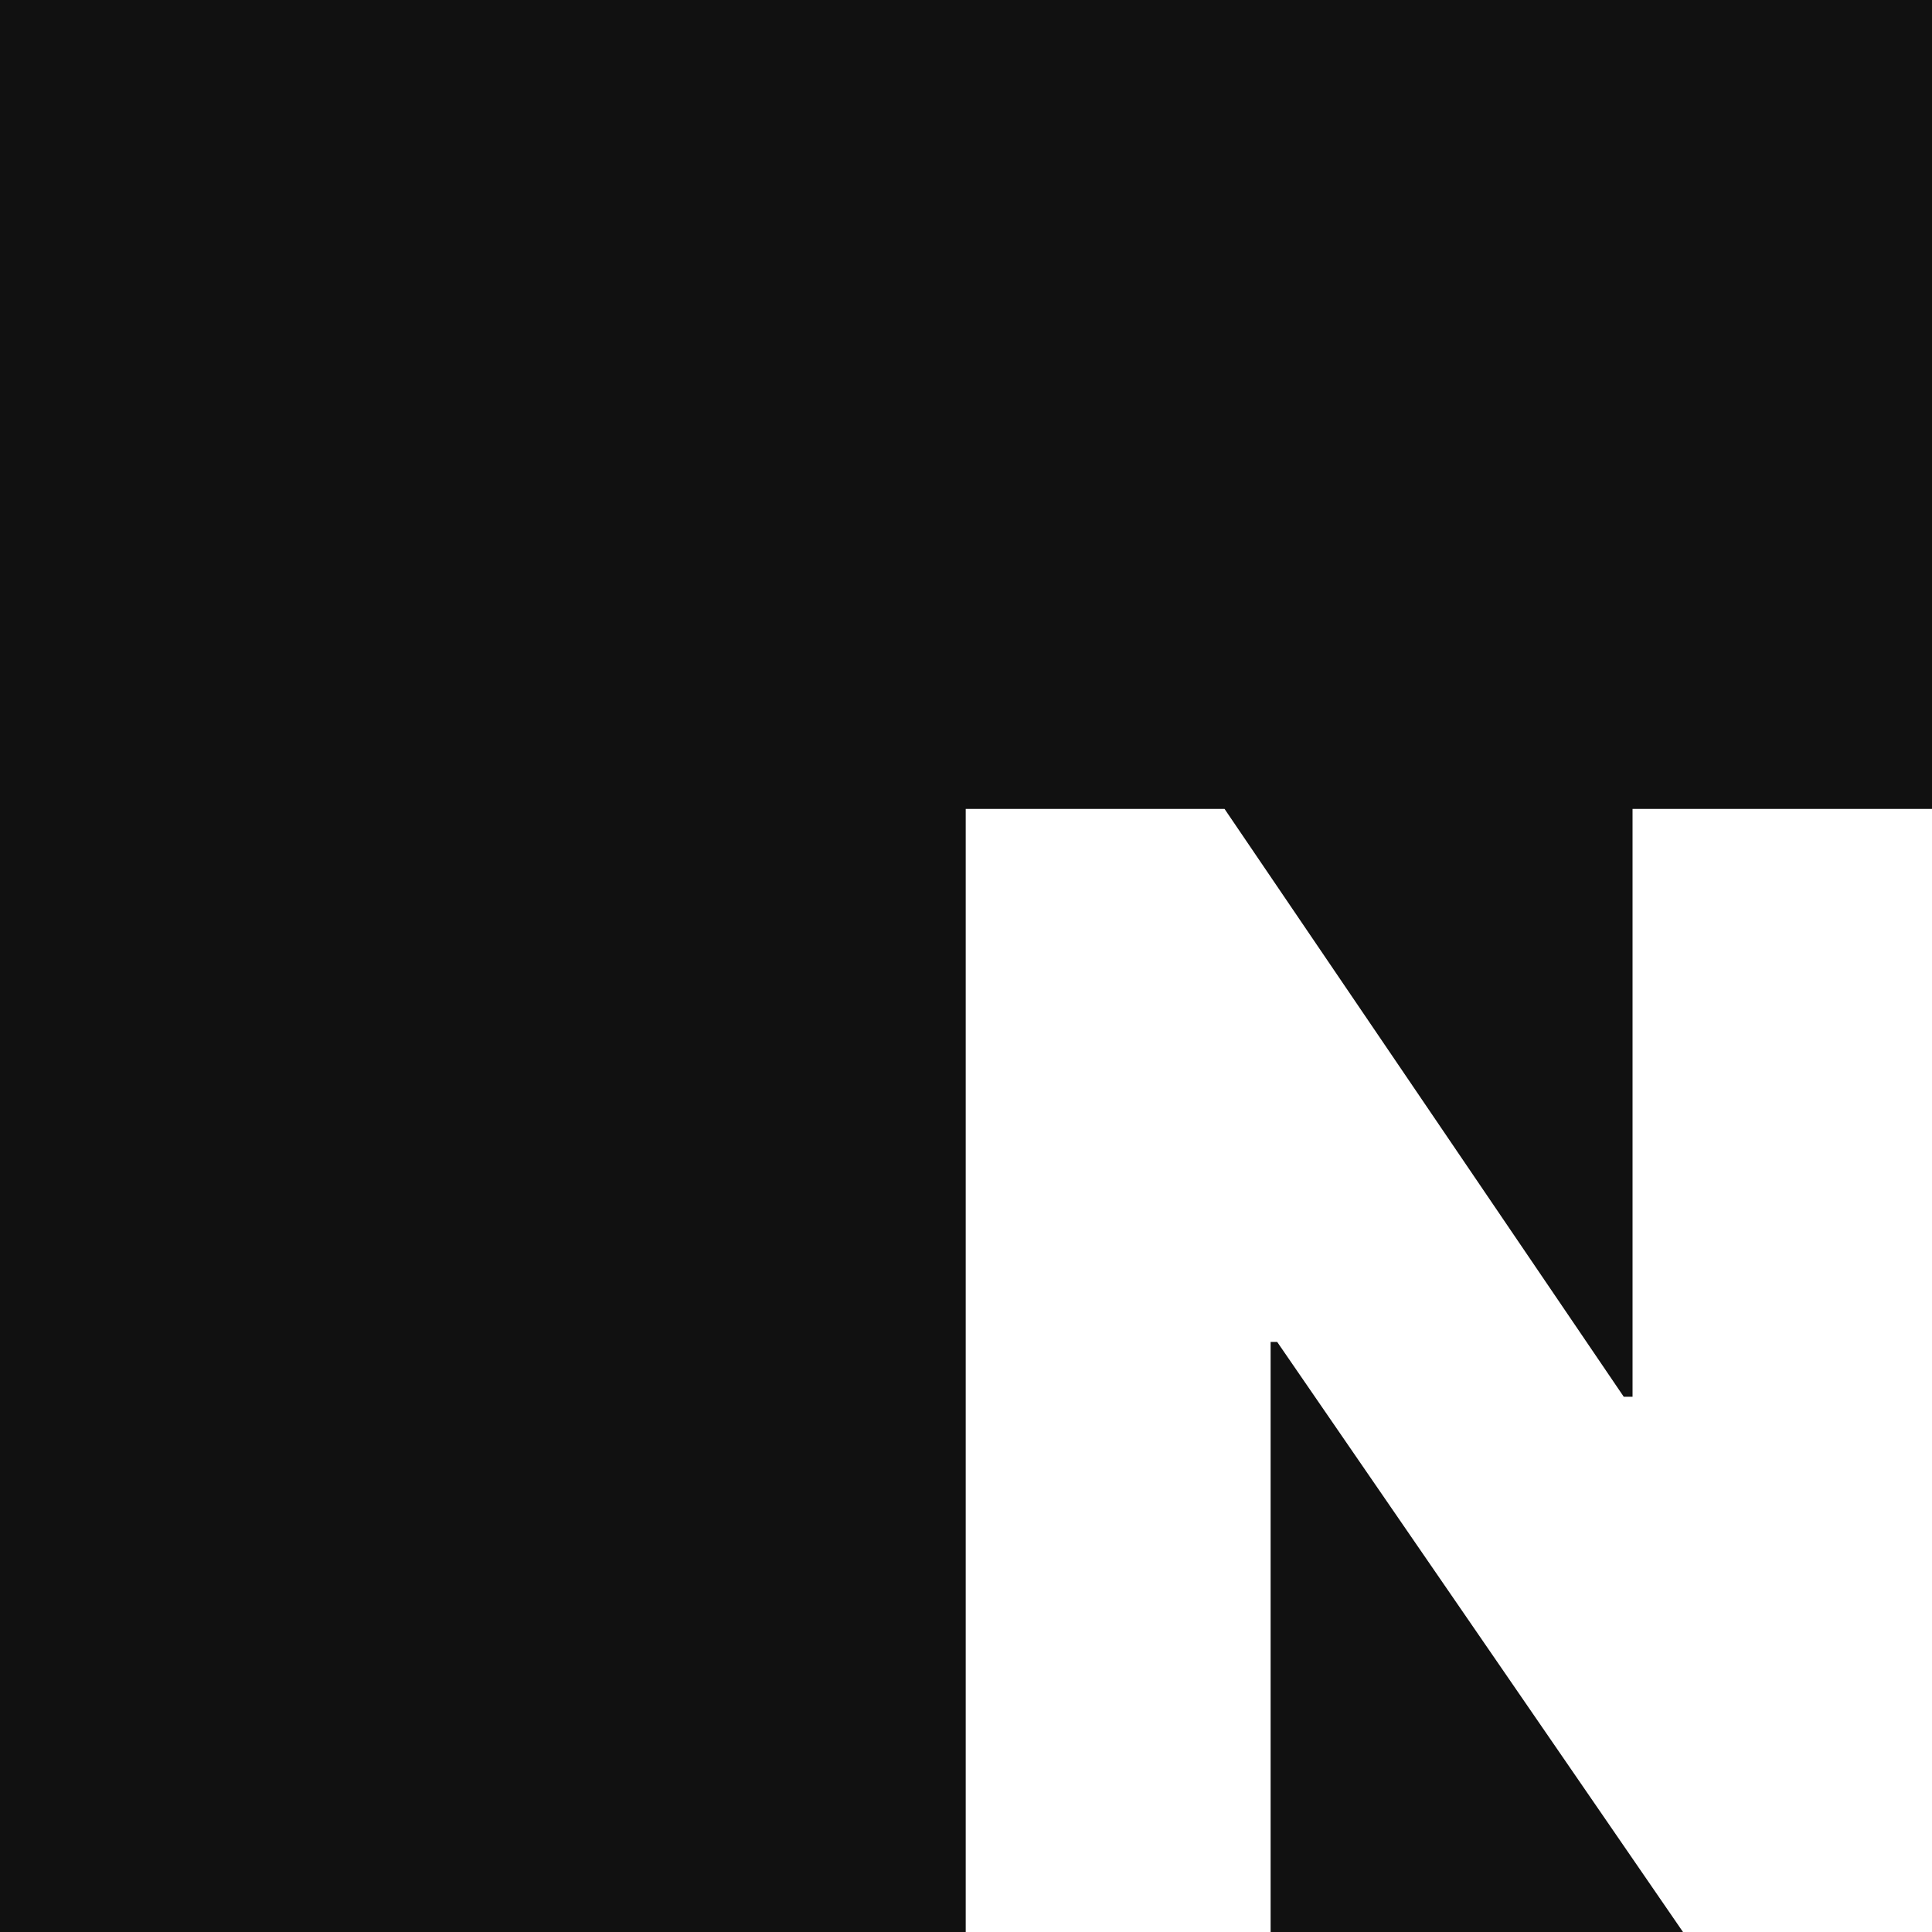
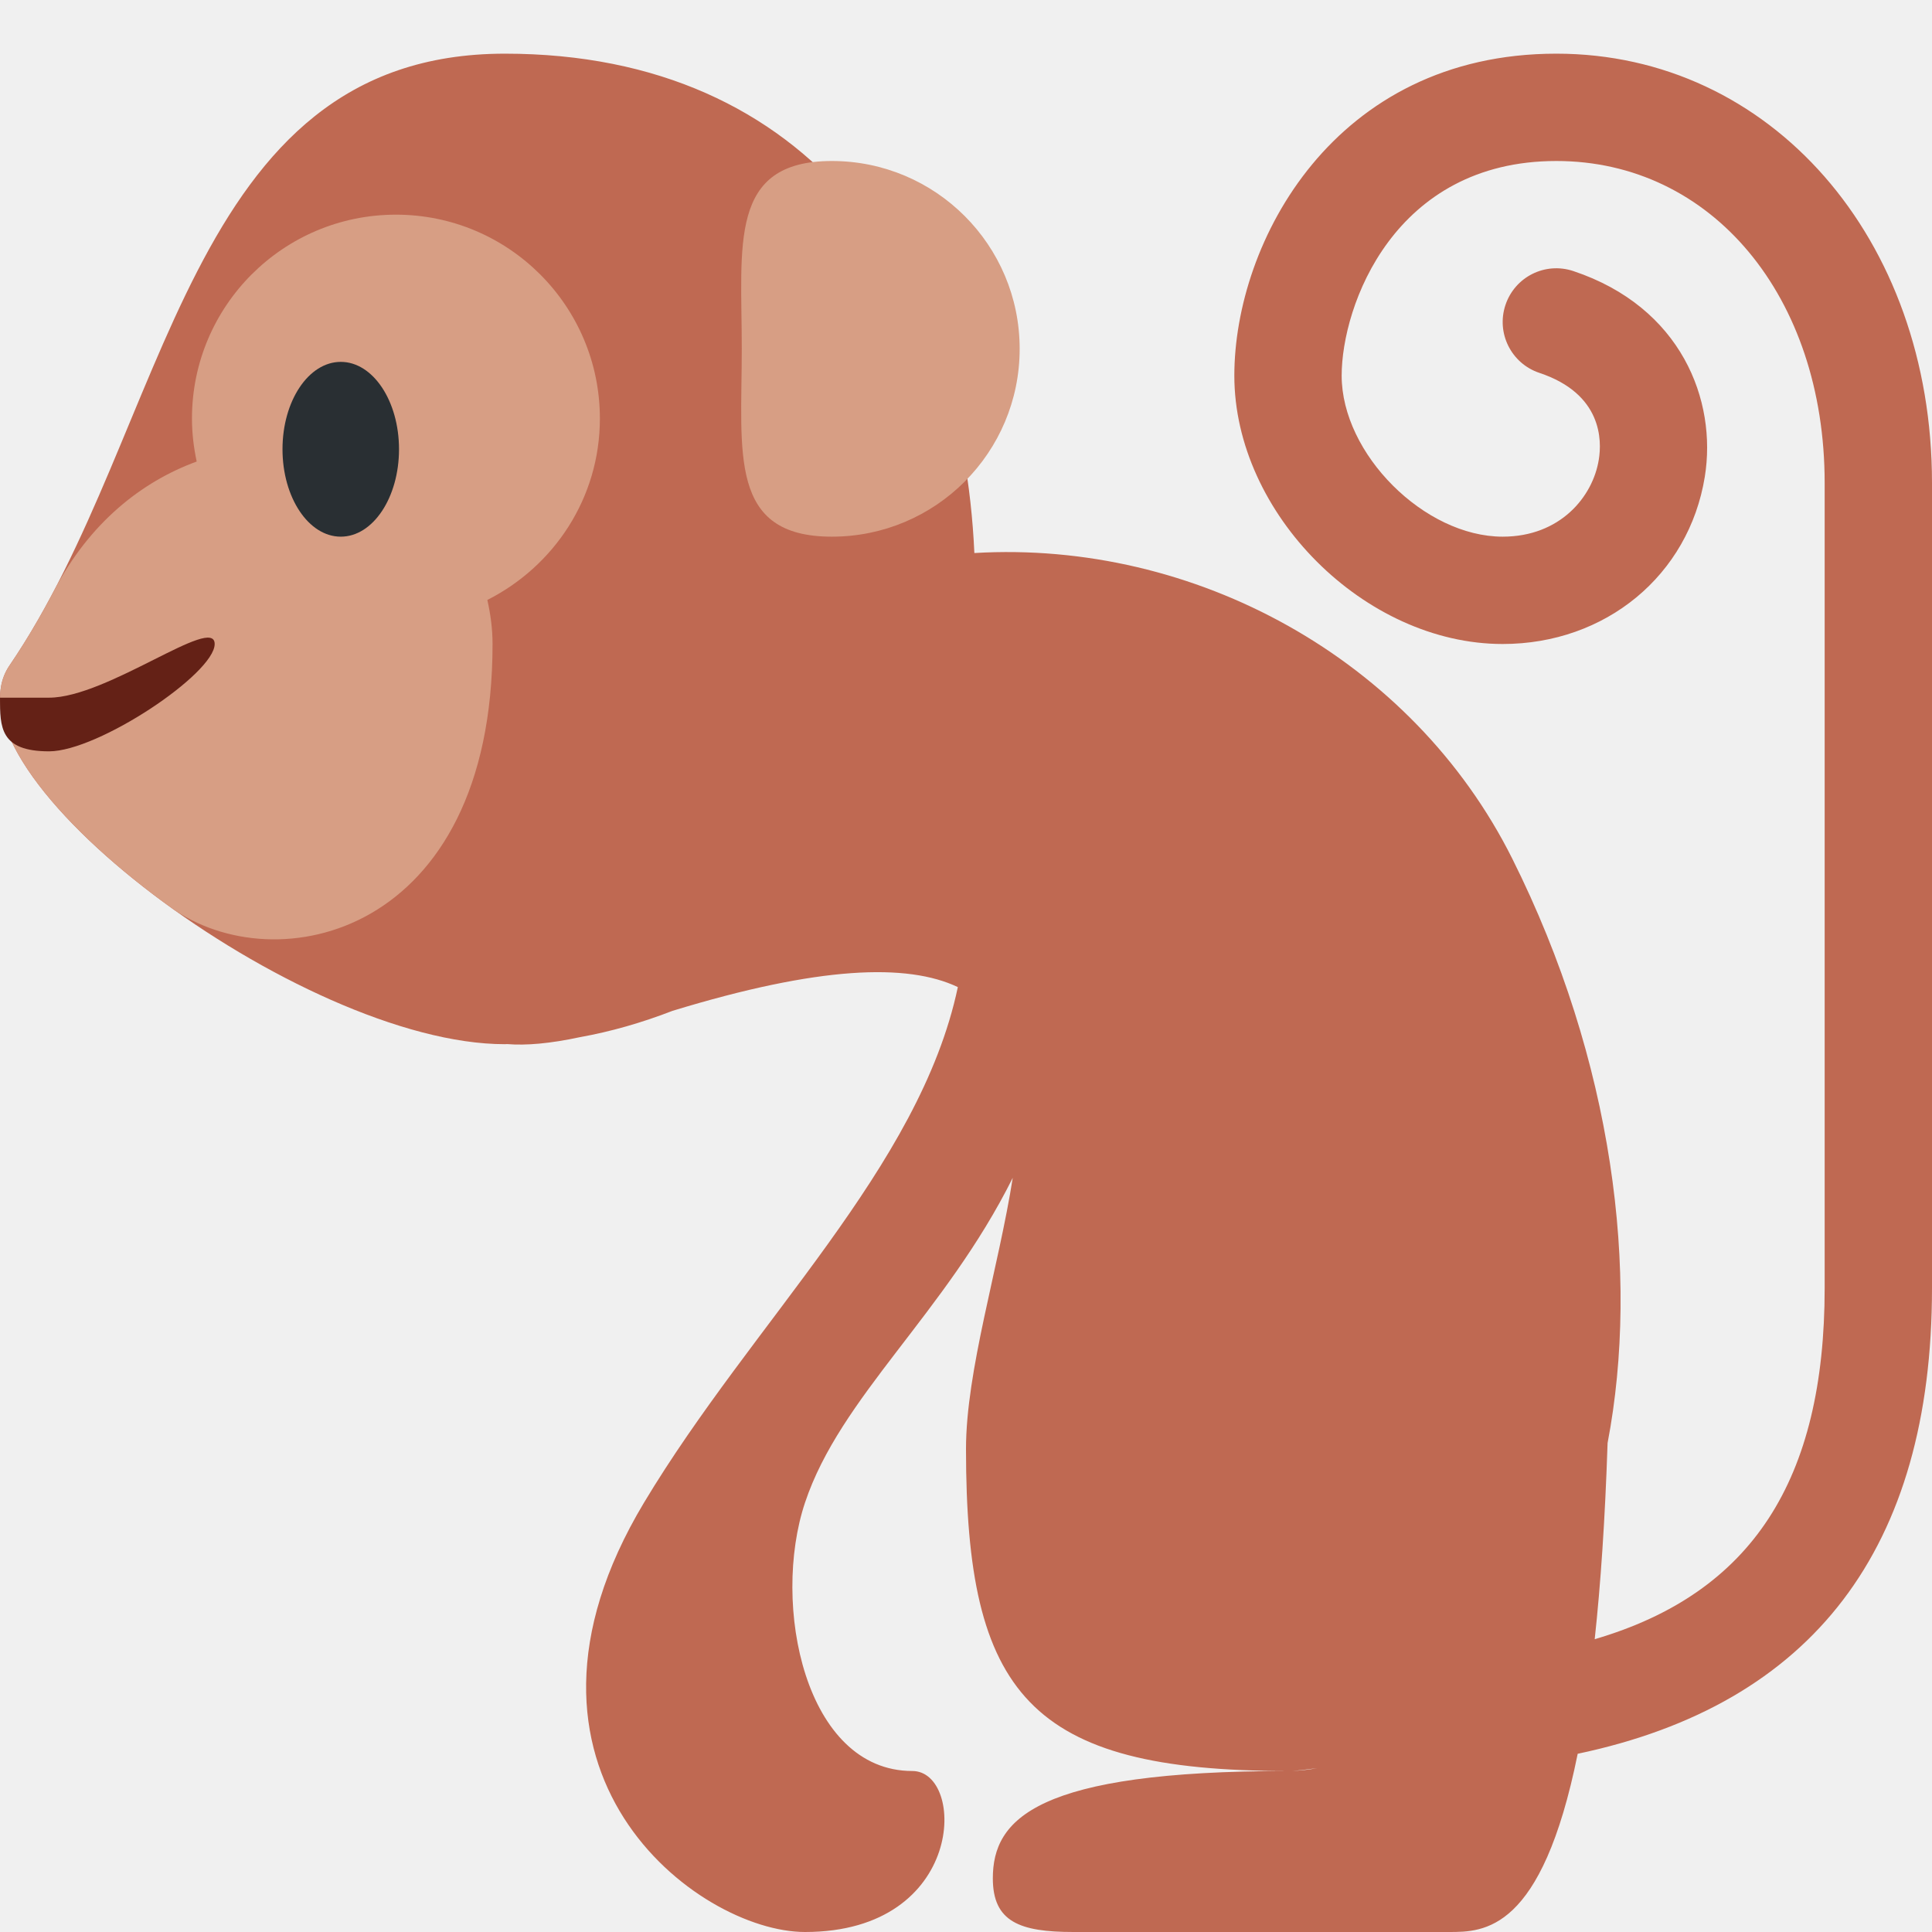
- <svg xmlns="http://www.w3.org/2000/svg" width="200" height="200" viewBox="0 0 200 200" fill="none">
-   <g clip-path="url(#clip0)">
-     <rect width="200" height="200" fill="#111111" />
-     <path d="M200.563 83.739H169V144.594H168.092L126.765 83.739H99.971V200H131.534V138.918H132.215L174.223 200H200.563V83.739Z" fill="white" />
-   </g>
-   <defs>
-     <clipPath id="clip0">
-       <rect width="200" height="200" fill="white" />
-     </clipPath>
-   </defs>
+ <svg xmlns="http://www.w3.org/2000/svg" viewBox="0 0 36 36">
+   <path fill="#BF6952" d="M29 1c-4.139 0-6 3.509-6 6 0 2.57 2.43 5 5 5 1.92 0 3.468-1.28 3.766-3.113.232-1.426-.437-3.165-2.449-3.836-.528-.176-1.09.109-1.265.632-.175.524.108 1.09.632 1.265 1.174.391 1.166 1.262 1.107 1.618C29.68 9.257 29.071 10 28 10c-1.458 0-3-1.542-3-3 0-1.305.978-4 4-4 2.897 0 5 2.523 5 6v15c0 3.576-1.352 5.685-4.285 6.544.11-1.017.193-2.223.24-3.655.604-3.163.103-7.131-1.776-10.889-1.864-3.727-5.926-5.939-10.023-5.695C17.924 5.188 15.121 1 9.407 1 3.436 1 3.178 8 .178 12.399c-1.352 1.982 5.428 7.058 9.228 7.058l.043-.002c.352.029.801-.009 1.362-.13.57-.102 1.149-.268 1.719-.489 2.731-.835 4.376-.891 5.318-.443C17.137 21.761 14.027 24.621 12 28c-3 5 1 8 3 8 3 0 3-3 2-3-2 0-2.632-3.103-2-5 .658-1.974 2.609-3.521 3.871-6.053C18.608 23.627 18 25.543 18 27c0 4.568 1.17 6 6 6 .188 0 .36-.034.541-.052-.176.031-.354.052-.541.052-4.694 0-5.5.896-5.5 2 0 .809.5 1 1.5 1h7c.651 0 1.728-.003 2.398-3.321C33.782 31.756 36 28.848 36 24V9c0-4.561-3.01-8-7-8z" />
+   <path fill="#D79E84" d="M11.178 7.799C11.178 5.701 9.476 4 7.378 4c-2.1 0-3.801 1.701-3.801 3.799 0 .275.033.542.088.801-1.033.378-1.996 1.145-2.655 2.4-.255.486-.53.956-.832 1.399-.711 1.044.83 2.944 3.004 4.51 1.956 1.409 5.996.52 5.996-4.909 0-.29-.039-.561-.097-.821 1.239-.626 2.097-1.896 2.097-3.38zM13.822 6.5c0 1.933-.255 3.5 1.678 3.5 1.934 0 3.5-1.567 3.5-3.5S17.434 3 15.5 3c-1.933 0-1.678 1.567-1.678 3.5z" />
+   <path fill="#292F33" d="M7.435 8.371c0 .9-.485 1.629-1.085 1.629s-1.086-.729-1.086-1.629c0-.899.485-1.628 1.086-1.628.6 0 1.085.729 1.085 1.628z" />
+   <path fill="#642116" d="M4 12c0 .552-2.17 2-3.085 2S0 13.552 0 13h.915C2.001 13 4 11.448 4 12z" />
</svg>
